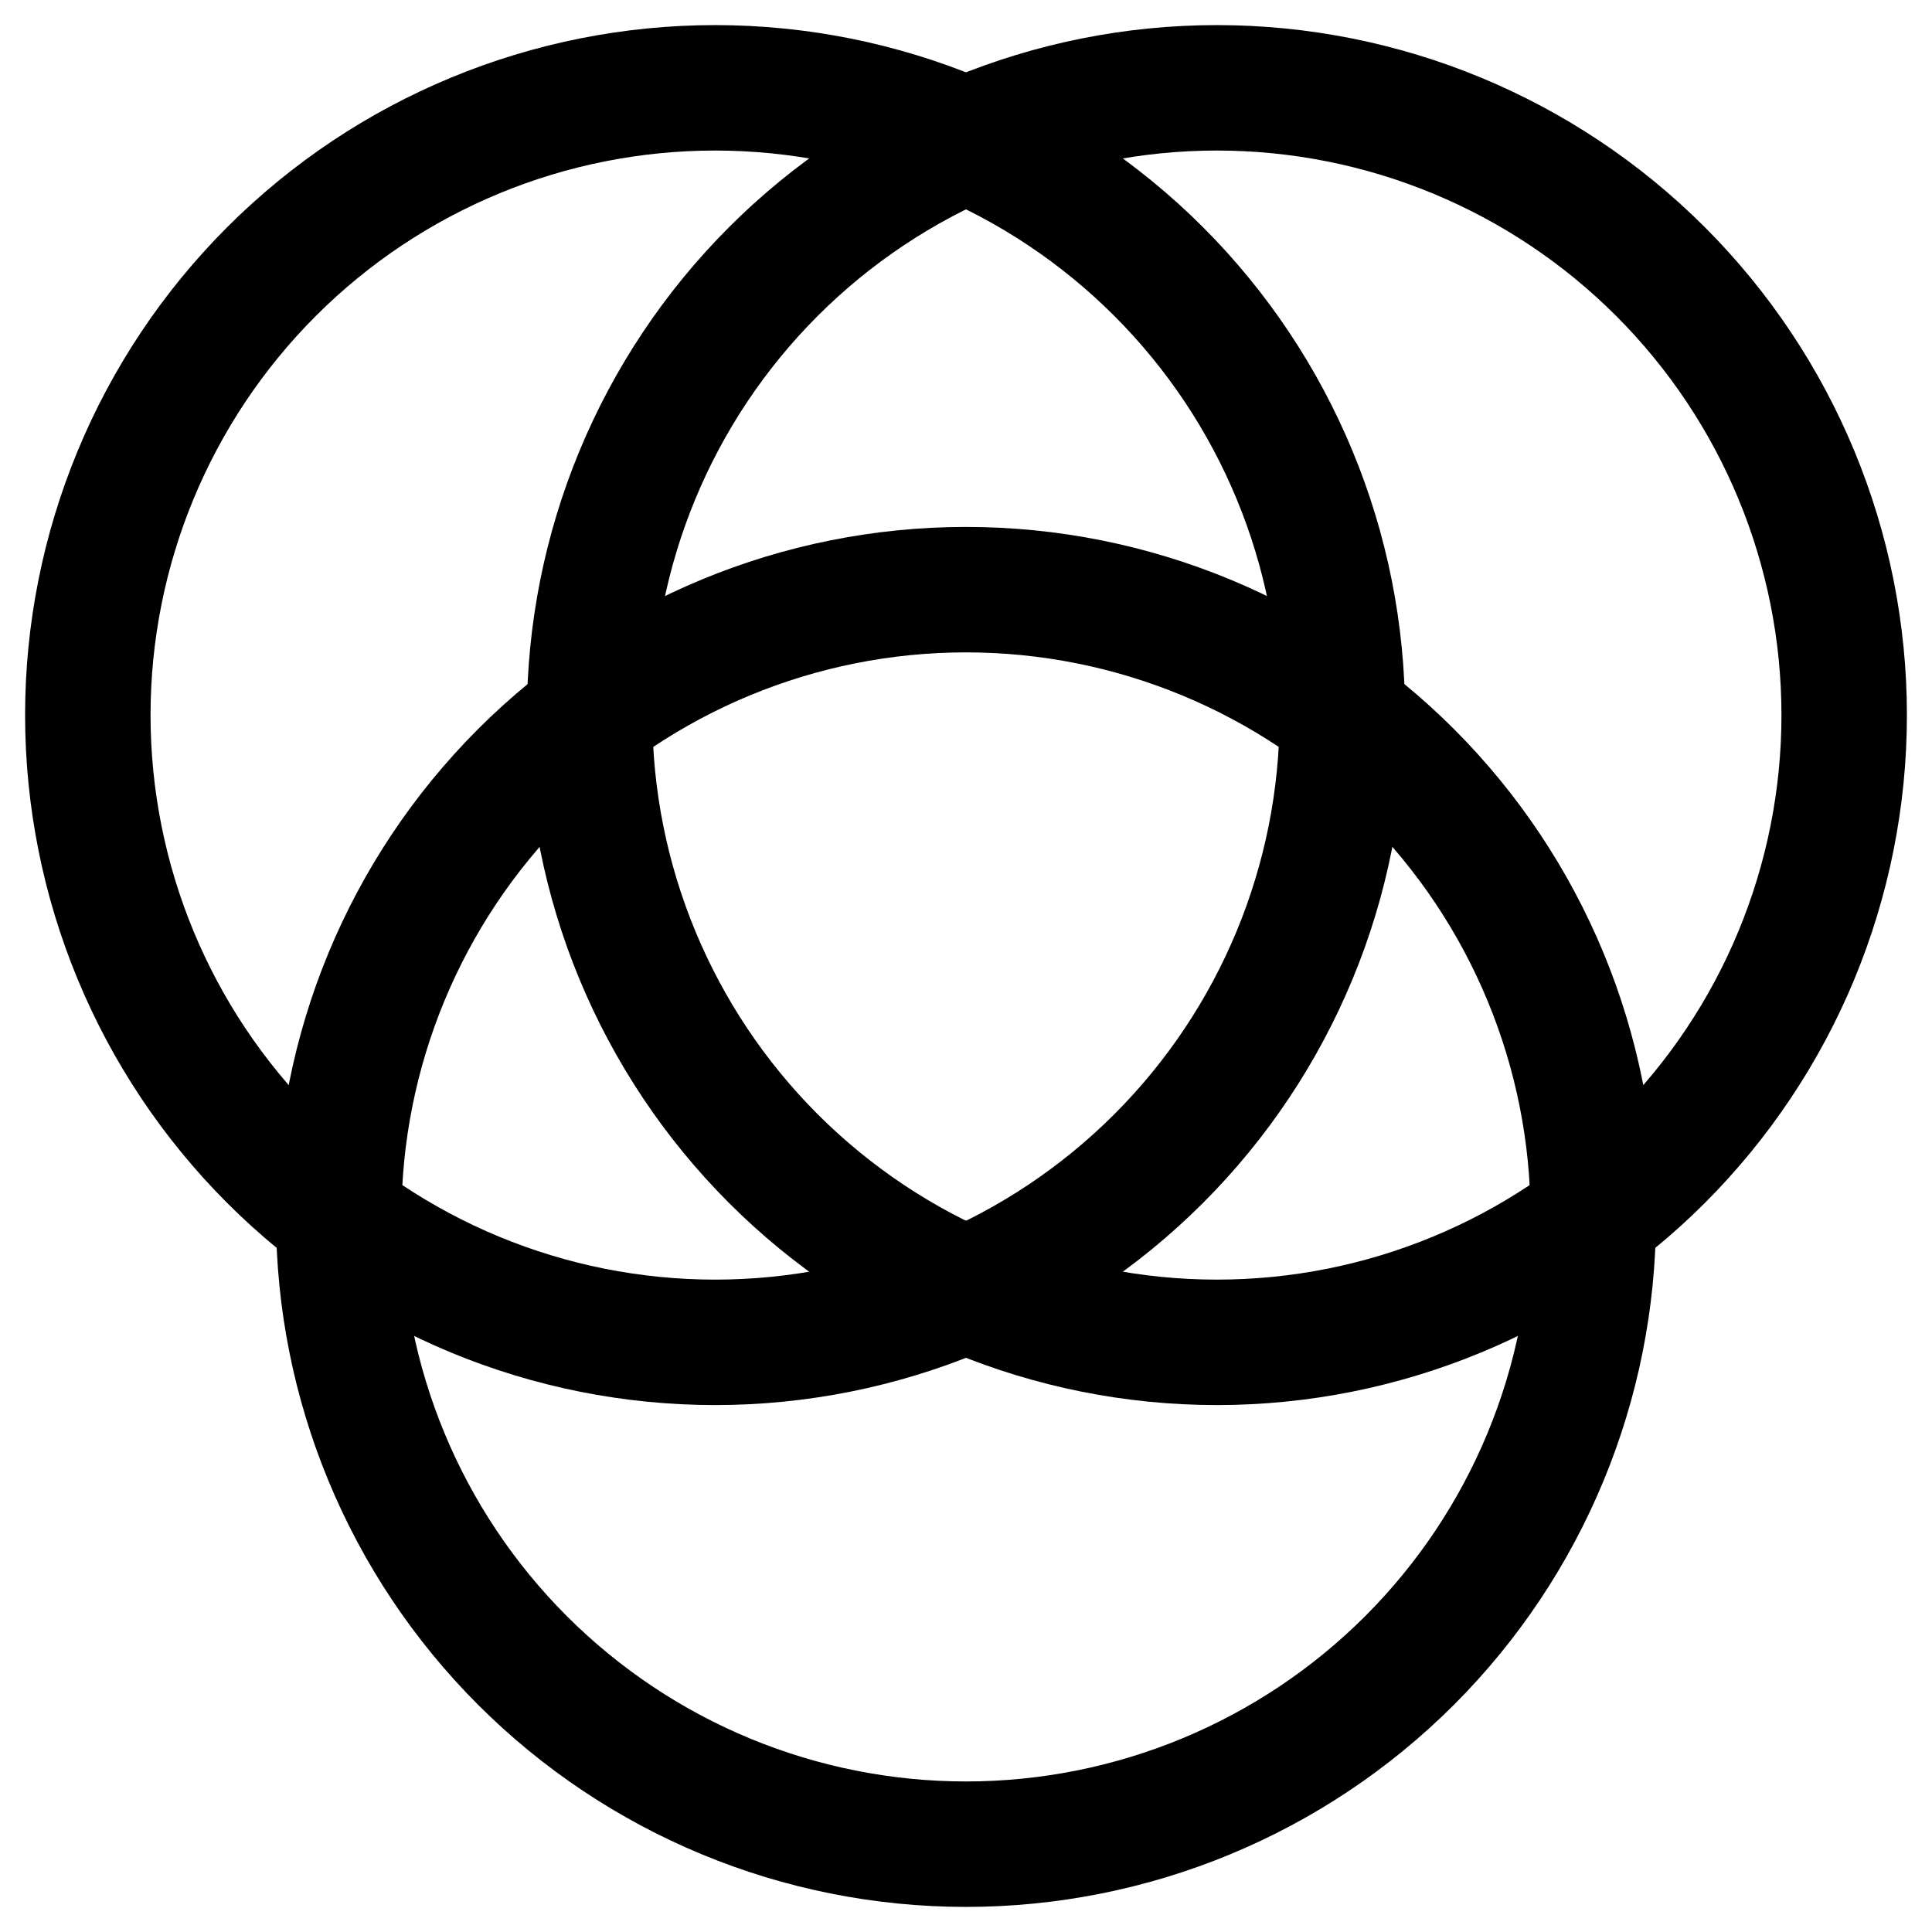
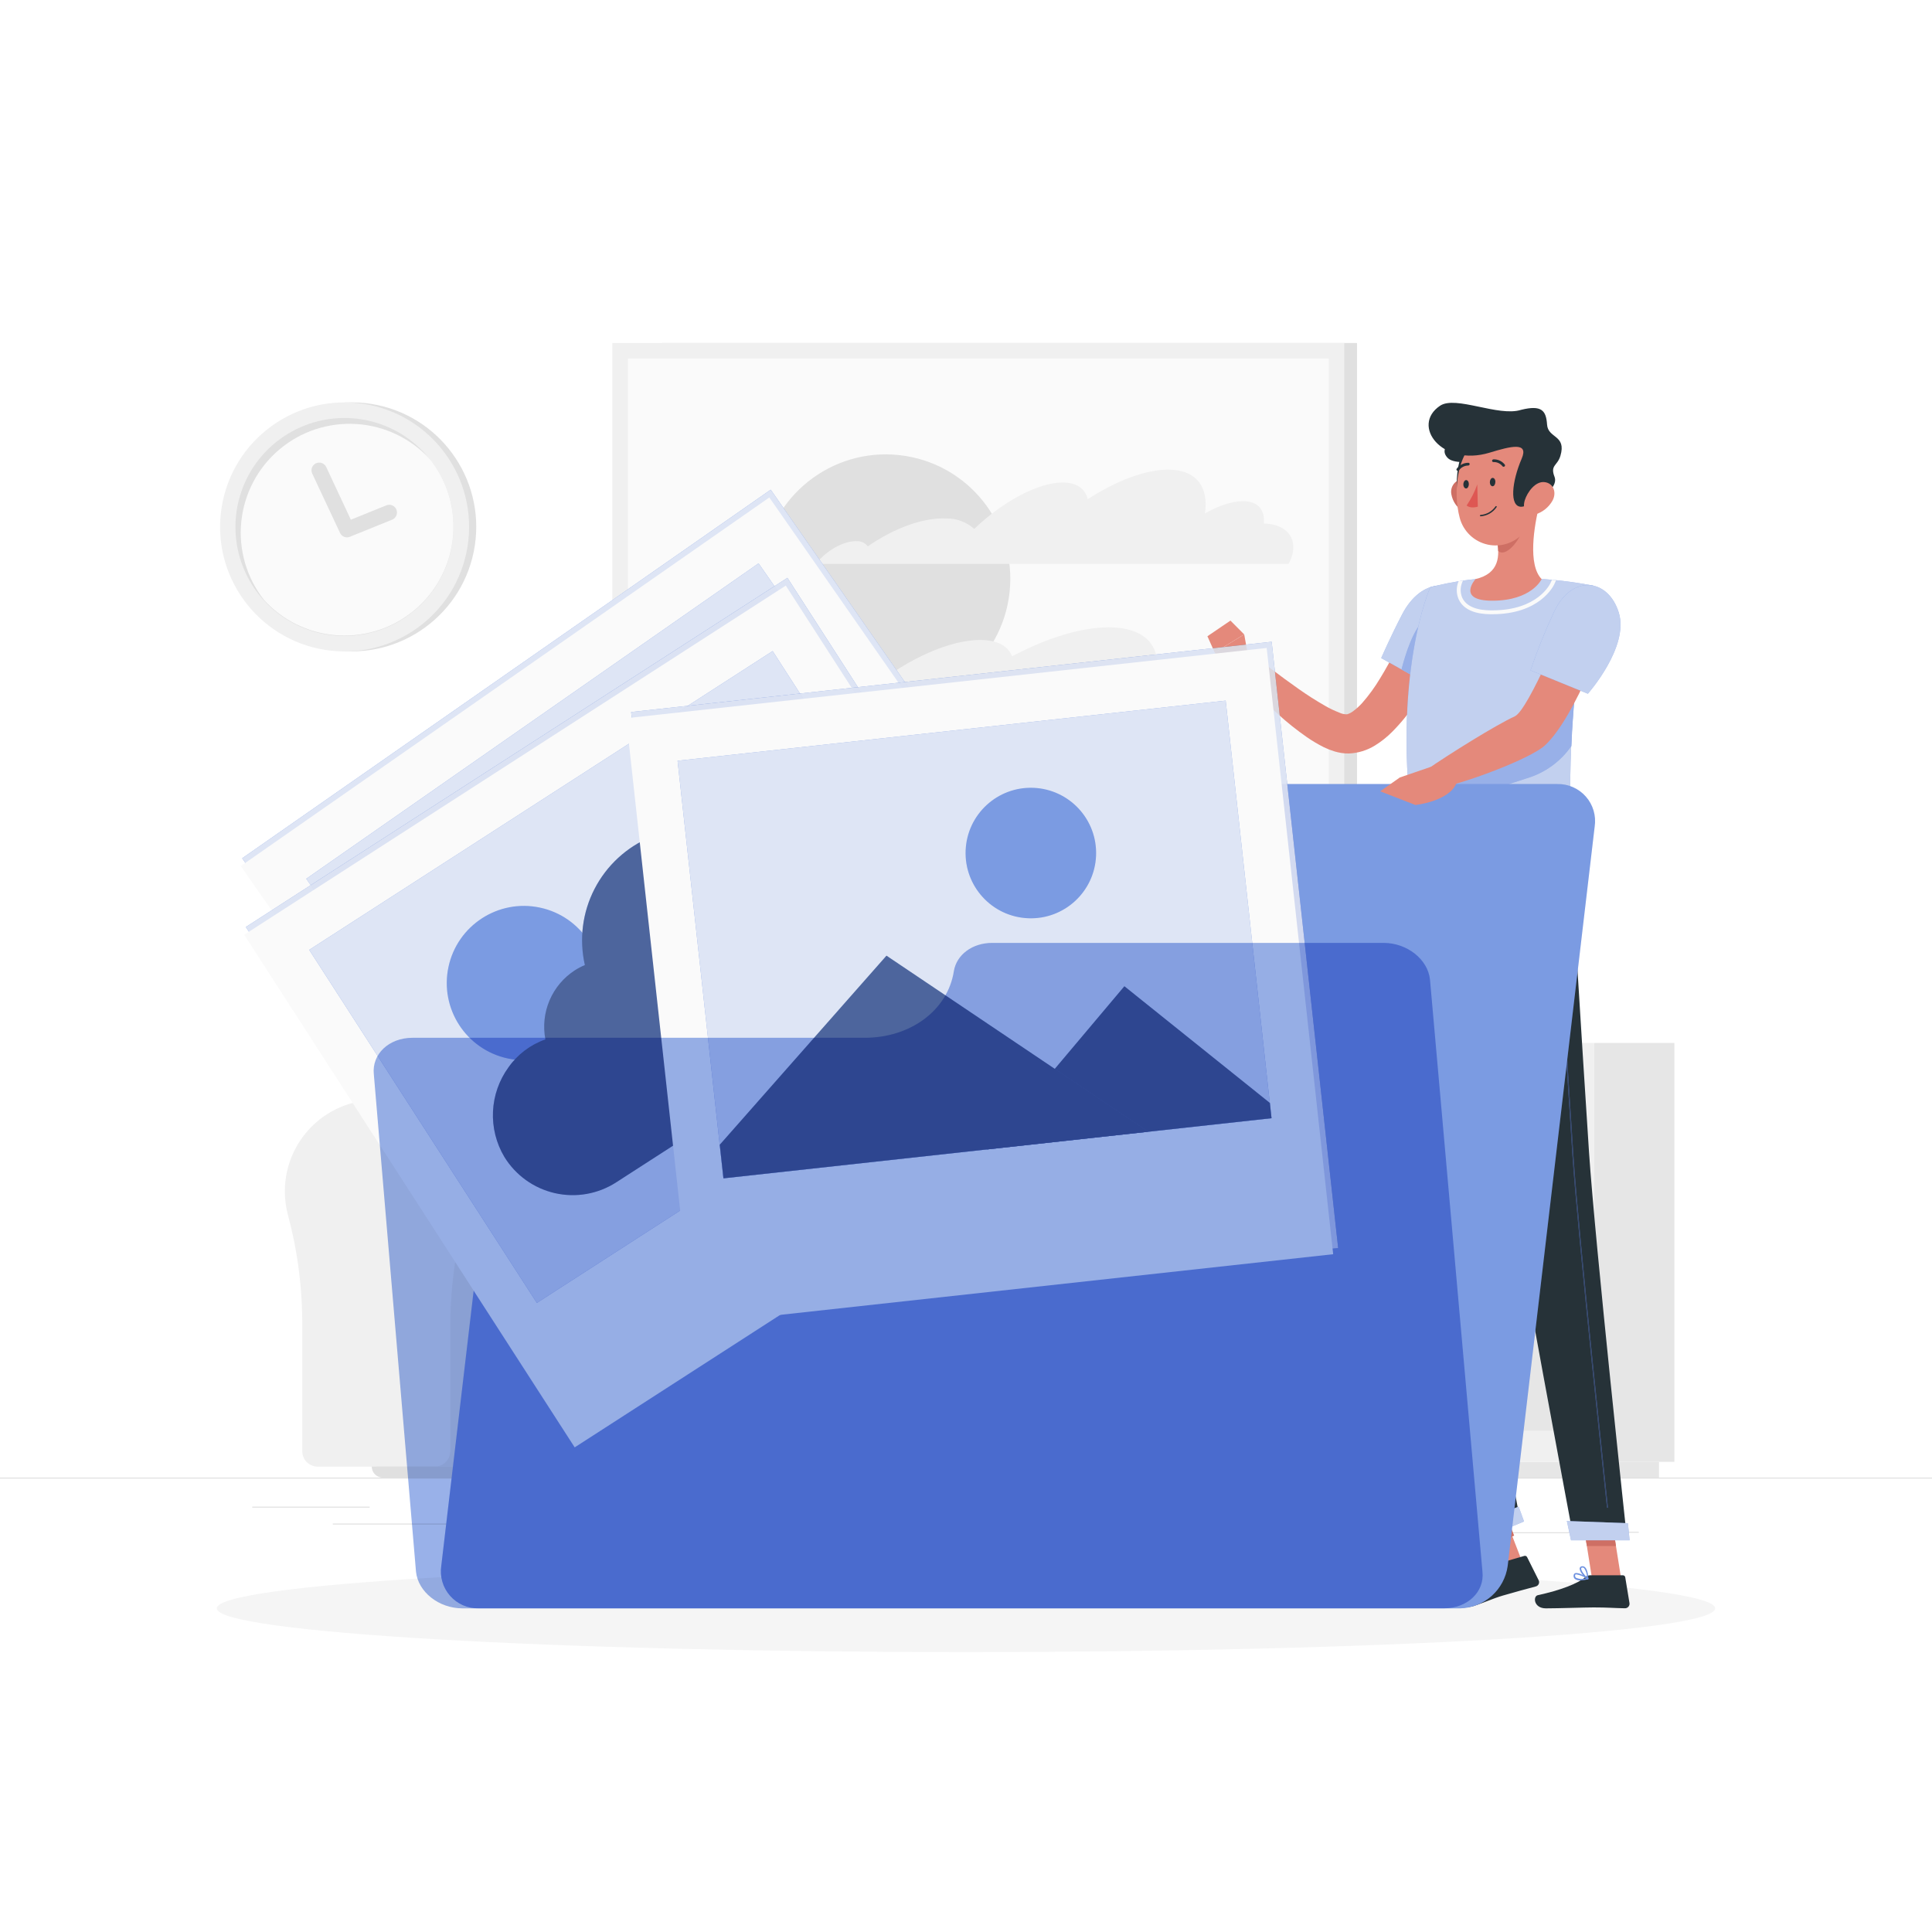
- <svg xmlns="http://www.w3.org/2000/svg" width="44" height="44" viewBox="0 0 44 44" fill="none">
-   <path d="M7.714 27.714C7.714 23.926 9.219 20.292 11.899 17.613C14.578 14.934 18.211 13.429 22 13.429C25.789 13.429 29.422 14.934 32.102 17.613C34.781 20.292 36.286 23.926 36.286 27.714C36.286 31.503 34.781 35.137 32.102 37.816C29.422 40.495 25.789 42 22 42C18.211 42 14.578 40.495 11.899 37.816C9.219 35.137 7.714 31.503 7.714 27.714Z" stroke="black" stroke-width="2.857" />
-   <path d="M2 16.286C2 12.497 3.505 8.863 6.184 6.184C8.863 3.505 12.497 2 16.286 2C20.075 2 23.708 3.505 26.387 6.184C29.066 8.863 30.571 12.497 30.571 16.286C30.571 20.075 29.066 23.708 26.387 26.387C23.708 29.066 20.075 30.571 16.286 30.571C12.497 30.571 8.863 29.066 6.184 26.387C3.505 23.708 2 20.075 2 16.286V16.286Z" stroke="black" stroke-width="2.857" />
-   <path d="M13.428 16.286C13.428 12.497 14.934 8.863 17.613 6.184C20.292 3.505 23.925 2 27.714 2C31.503 2 35.137 3.505 37.816 6.184C40.495 8.863 42 12.497 42 16.286C42 20.075 40.495 23.708 37.816 26.387C35.137 29.066 31.503 30.571 27.714 30.571C23.925 30.571 20.292 29.066 17.613 26.387C14.934 23.708 13.428 20.075 13.428 16.286Z" stroke="black" stroke-width="2.857" />
+ <svg xmlns="http://www.w3.org/2000/svg" width="500" height="500" viewBox="0 0 500 500" fill="none">
+   <path d="M500 382.4H0V382.65H500V382.4Z" fill="#E0E0E0" />
+   <path d="M424.11 396.43H413.5V396.68H424.11V396.43Z" fill="#E0E0E0" />
+   <path d="M406.16 396.55H363.01V396.8H406.16V396.55Z" fill="#E0E0E0" />
+   <path d="M309.67 394.17H236.85V394.42H309.67V394.17Z" fill="#E0E0E0" />
+   <path d="M194.96 398.51H171.85V398.76H194.96V398.51Z" fill="#E0E0E0" />
+   <path d="M117.95 394.29H86.13V394.54H117.95V394.29Z" fill="#E0E0E0" />
+   <path d="M153.24 394.29H123.5V394.54H153.24V394.29Z" fill="#E0E0E0" />
+   <path d="M95.66 389.92H65.29V390.17H95.66V389.92Z" fill="#E0E0E0" />
+   <path d="M178.33 284.61C178.88 284.61 179.43 284.61 179.99 284.66C183.474 284.906 186.861 285.92 189.908 287.629C192.954 289.338 195.585 291.7 197.611 294.545C199.637 297.391 201.009 300.649 201.628 304.087C202.247 307.525 202.097 311.057 201.19 314.43C198.607 324.503 197.359 334.872 197.48 345.27V375.55C197.48 376.611 197.059 377.628 196.308 378.379C195.558 379.129 194.541 379.55 193.48 379.55H97.39V284.61H178.33Z" fill="#E6E6E6" />
+   <path d="M73.72 308.28C73.723 304.911 74.445 301.581 75.838 298.514C77.231 295.446 79.263 292.712 81.797 290.492C84.332 288.273 87.311 286.62 90.536 285.645C93.761 284.669 97.157 284.393 100.496 284.836C103.836 285.278 107.043 286.428 109.903 288.209C112.763 289.99 115.209 292.361 117.079 295.163C118.949 297.966 120.199 301.135 120.746 304.459C121.293 307.784 121.124 311.186 120.25 314.44C117.667 324.513 116.419 334.882 116.54 345.28V375.56C116.54 376.621 116.119 377.638 115.368 378.388C114.618 379.139 113.601 379.56 112.54 379.56H82.22C81.159 379.56 80.142 379.139 79.392 378.388C78.641 377.638 78.22 376.621 78.22 375.56V343.5C78.308 333.749 77.076 324.031 74.56 314.61C73.995 312.548 73.713 310.418 73.72 308.28V308.28Z" fill="#F0F0F0" />
+   <path d="M130.01 379.53H251.54V321.9H130.01V379.53Z" fill="#E6E6E6" />
+   <path d="M322.84 334.93H172.11V270.79C172.11 266.037 173.998 261.479 177.359 258.119C180.719 254.758 185.277 252.87 190.03 252.87H304.95C309.697 252.878 314.248 254.769 317.602 258.129C320.956 261.489 322.84 266.042 322.84 270.79V334.93Z" fill="#E0E0E0" />
+   <path d="M300.28 334.93H149.56V269.93C149.56 265.408 151.356 261.071 154.554 257.874C157.751 254.676 162.088 252.88 166.61 252.88H283.23C287.752 252.88 292.089 254.676 295.286 257.874C298.484 261.071 300.28 265.408 300.28 269.93V334.93Z" fill="#F0F0F0" />
+   <path d="M245.89 340.1H131.12C129.741 340.1 128.418 339.552 127.443 338.577C126.468 337.602 125.92 336.279 125.92 334.9V321.83C125.92 320.451 126.468 319.128 127.443 318.153C128.418 317.178 129.741 316.63 131.12 316.63H245.89C246.301 316.63 246.695 316.793 246.986 317.084C247.277 317.375 247.44 317.769 247.44 318.18V338.55C247.44 338.961 247.277 339.355 246.986 339.646C246.695 339.937 246.301 340.1 245.89 340.1V340.1Z" fill="#E0E0E0" />
+   <path d="M331.34 284.61C331.89 284.61 332.45 284.61 333.01 284.66C336.494 284.906 339.881 285.92 342.928 287.629C345.974 289.338 348.605 291.7 350.631 294.545C352.657 297.391 354.029 300.649 354.648 304.087C355.267 307.525 355.117 311.057 354.21 314.43C351.618 324.502 350.368 334.871 350.49 345.27V375.55C350.49 376.611 350.069 377.628 349.318 378.379C348.568 379.129 347.551 379.55 346.49 379.55H250.41V284.61H331.34Z" fill="#E6E6E6" />
+   <path d="M226.73 308.28C226.766 302.157 229.172 296.286 233.443 291.9C237.715 287.513 243.519 284.951 249.639 284.752C255.759 284.552 261.718 286.731 266.265 290.831C270.813 294.931 273.596 300.633 274.03 306.74C274.196 309.331 273.94 311.932 273.27 314.44C270.687 324.513 269.439 334.882 269.56 345.28V375.56C269.56 376.621 269.139 377.638 268.388 378.389C267.638 379.139 266.621 379.56 265.56 379.56H235.23C234.169 379.56 233.152 379.139 232.402 378.389C231.651 377.638 231.23 376.621 231.23 375.56V343.5C231.319 333.748 230.084 324.03 227.56 314.61C226.999 312.547 226.719 310.418 226.73 308.28Z" fill="#F0F0F0" />
+   <path d="M99.08 382.41H329.65C330.029 382.411 330.405 382.338 330.755 382.194C331.106 382.05 331.424 381.838 331.693 381.57C331.961 381.302 332.174 380.985 332.32 380.634C332.465 380.284 332.54 379.909 332.54 379.53H96.2C96.2 380.294 96.503 381.026 97.043 381.566C97.584 382.107 98.316 382.41 99.08 382.41V382.41Z" fill="#E0E0E0" />
+   <path d="M412.59 378.32H433.33V269.91H412.59V378.32Z" fill="#E6E6E6" />
+   <path d="M338.95 382.4H429.35V378.33H338.95V382.4Z" fill="#E6E6E6" />
+   <path d="M412.59 269.91H334.97V378.32H412.59V269.91Z" fill="#F0F0F0" />
+   <path d="M409.65 273.48H337.91V342.46H409.65V273.48Z" fill="#E6E6E6" />
+   <path d="M409.65 345.39H337.91V370.25H409.65V345.39Z" fill="#E6E6E6" />
+   <path d="M353.04 273.48H337.91V342.46H353.04V273.48Z" fill="#E0E0E0" />
+   <path d="M353.04 345.39H337.91V370.25H353.04V345.39Z" fill="#E0E0E0" />
+   <path d="M171.35 219.23L351.19 219.23V88.77L171.35 88.77L171.35 219.23Z" fill="#E0E0E0" />
+   <path d="M158.47 219.23L347.9 219.23V88.77L158.47 88.77L158.47 219.23Z" fill="#F0F0F0" />
+   <path d="M343.89 215.21V92.79L162.5 92.79V215.21H343.89Z" fill="#FAFAFA" />
+   <path d="M261.055 154.926C263.879 137.357 251.925 120.825 234.356 118.002C216.787 115.178 200.255 127.132 197.432 144.701C194.608 162.27 206.562 178.802 224.131 181.625C241.7 184.449 258.232 172.495 261.055 154.926Z" fill="#E0E0E0" />
+   <path d="M176.21 187C179.14 183.3 185.02 180.45 189.37 180.63C190.012 180.607 190.652 180.712 191.253 180.938C191.854 181.165 192.403 181.509 192.87 181.95C200.81 177.35 209.95 174.53 217.5 174.84C221.34 174.99 224.32 175.94 226.38 177.49C234.91 170.55 245.78 165.62 253.67 165.62C258.15 165.62 260.93 167.22 261.92 169.87C270.67 165.21 279.66 162.35 286.92 162.35C298.48 162.35 302.23 169.62 297.5 179.84C299.4 181.77 308.5 184.46 308.14 187.68H175.71C175.87 187.43 176 187.2 176.21 187Z" fill="#F0F0F0" />
+   <path d="M221.8 140.06C222.338 140.038 222.873 140.149 223.357 140.383C223.842 140.616 224.262 140.966 224.58 141.4C231.32 136.73 238.92 133.86 245.04 134.18C247.655 134.17 250.18 135.128 252.13 136.87C259.45 129.87 268.59 124.87 275.01 124.87C278.67 124.87 280.85 126.49 281.5 129.18C288.89 124.45 296.37 121.54 302.29 121.54C309.61 121.54 312.85 126.01 311.84 132.87C315.37 130.87 318.84 129.7 321.66 129.7C325.57 129.7 327.41 131.95 327.09 135.49C327.43 135.49 327.77 135.49 328.09 135.54C334.09 136.13 336.35 140.7 333.48 145.93H211.16C213.84 142.46 218.45 139.89 221.8 140.06Z" fill="#F0F0F0" />
+   <path d="M122.88 141.225C125.571 123.636 113.494 107.194 95.904 104.502C78.314 101.811 61.873 113.888 59.181 131.478C56.489 149.068 68.567 165.509 86.157 168.201C103.747 170.893 120.188 158.815 122.88 141.225Z" fill="#E0E0E0" />
+   <path d="M120.993 141.478C123.817 123.909 111.863 107.377 94.294 104.553C76.725 101.73 60.193 113.683 57.37 131.253C54.546 148.822 66.5 165.353 84.069 168.177C101.638 171.001 118.17 159.047 120.993 141.478Z" fill="#F0F0F0" />
+   <path d="M117.35 136.34C117.36 143.007 115.008 149.463 110.712 154.561C106.415 159.66 100.452 163.072 93.879 164.192C87.307 165.312 80.55 164.068 74.807 160.68C69.064 157.293 64.707 151.981 62.508 145.686C60.309 139.392 60.411 132.522 62.795 126.296C65.179 120.069 69.692 114.888 75.532 111.672C81.372 108.456 88.163 107.412 94.7 108.726C101.236 110.04 107.096 113.627 111.24 118.85L111.32 118.94C115.234 123.894 117.359 130.026 117.35 136.34Z" fill="#E0E0E0" />
+   <path d="M117.35 136.34C117.342 142.02 115.617 147.565 112.402 152.248C109.188 156.931 104.632 160.534 99.335 162.582C94.037 164.631 88.243 165.031 82.714 163.73C77.185 162.429 72.178 159.487 68.35 155.29C63.835 149.562 61.717 142.306 62.443 135.048C63.168 127.79 66.681 121.097 72.241 116.377C77.801 111.656 84.975 109.276 92.254 109.737C99.534 110.198 106.35 113.465 111.27 118.85L111.35 118.94C115.254 123.898 117.368 130.03 117.35 136.34V136.34Z" fill="#FAFAFA" />
+   <path d="M89.79 139.07C89.414 139.066 89.046 138.956 88.729 138.753C88.413 138.549 88.16 138.261 88 137.92L80.82 122.6C80.703 122.362 80.634 122.102 80.618 121.837C80.602 121.571 80.639 121.306 80.727 121.055C80.814 120.804 80.951 120.573 81.13 120.376C81.308 120.179 81.523 120.019 81.764 119.906C82.004 119.793 82.265 119.729 82.531 119.718C82.796 119.707 83.061 119.749 83.311 119.841C83.56 119.934 83.788 120.075 83.982 120.257C84.176 120.439 84.332 120.657 84.44 120.9L90.8 134.5L99.99 130.78C100.482 130.581 101.033 130.586 101.521 130.793C102.01 131 102.396 131.393 102.595 131.885C102.794 132.377 102.789 132.928 102.582 133.416C102.375 133.905 101.982 134.291 101.49 134.49L90.54 138.92C90.302 139.018 90.047 139.069 89.79 139.07Z" fill="#E0E0E0" />
+   <path d="M372.46 316.45C379.92 317.45 384.54 301.25 368.06 287.51C369 303.42 359.44 314.65 372.46 316.45Z" fill="#F0F0F0" />
+   <path d="M377.16 326.7C387.99 319.11 380.58 292.6 347.08 294.52C361.57 314 358.29 339.93 377.16 326.7Z" fill="#F0F0F0" />
+   <path d="M373.34 326.52C366.15 318.77 376.39 299.27 402.27 306.39C387.66 319.23 385.89 340 373.34 326.52Z" fill="#F0F0F0" />
+   <path d="M362.2 342.46H384.45L386.13 327.67H360.52L362.2 342.46Z" fill="#E0E0E0" />
+   <path d="M358.87 330.31H387.79V327.05H358.87V330.31Z" fill="#E0E0E0" />
+   <path d="M250 427.56C357.082 427.56 443.89 422.492 443.89 416.24C443.89 409.988 357.082 404.92 250 404.92C142.917 404.92 56.11 409.988 56.11 416.24C56.11 422.492 142.917 427.56 250 427.56Z" fill="#F5F5F5" />
+   <path d="M387.622 387.856L380.479 390.621L386.632 406.514L393.774 403.75L387.622 387.856Z" fill="#E4897B" />
+   <path d="M419.55 408.55H412.02L409.25 391.12H416.78L419.55 408.55Z" fill="#E4897B" />
+   <path d="M411.53 407.68H420C420.146 407.678 420.288 407.729 420.4 407.822C420.511 407.916 420.586 408.046 420.61 408.19L421.71 414.89C421.733 415.058 421.72 415.228 421.671 415.39C421.622 415.551 421.538 415.701 421.426 415.827C421.314 415.953 421.176 416.054 421.021 416.122C420.867 416.19 420.699 416.223 420.53 416.22C417.58 416.17 416.15 416 412.43 416C410.14 416 403.23 416.24 400.07 416.24C396.91 416.24 396.68 413.11 397.99 412.83C403.86 411.56 408.34 409.83 410.29 408.14C410.639 407.851 411.076 407.689 411.53 407.68Z" fill="#263238" />
+   <path d="M386.47 405L394.47 402.67C394.61 402.624 394.762 402.629 394.898 402.686C395.034 402.743 395.145 402.848 395.21 402.98L398.21 408.98C398.281 409.132 398.319 409.298 398.318 409.466C398.318 409.634 398.281 409.8 398.209 409.952C398.138 410.104 398.033 410.238 397.904 410.345C397.774 410.452 397.623 410.529 397.46 410.57C394.56 411.36 392.6 411.86 388.97 412.92C386.45 413.65 383.9 414.84 381.41 415.63C379.7 416.18 375.66 416.2 373.57 416.2C370.48 416.2 369.79 412.94 371.11 412.79C374.46 412.41 374.92 412.59 376.77 411.66C379.792 410.333 382.531 408.439 384.84 406.08C385.281 405.585 385.842 405.213 386.47 405V405Z" fill="#263238" />
+   <path d="M375.3 164.77C374.68 166.34 374.09 167.71 373.42 169.15C372.75 170.59 372.08 171.97 371.37 173.36C369.934 176.18 368.341 178.918 366.6 181.56C364.784 184.374 362.679 186.992 360.32 189.37C358.98 190.726 357.482 191.918 355.86 192.92C353.824 194.186 351.495 194.903 349.1 195C348.43 195.018 347.761 194.971 347.1 194.86C346.522 194.766 345.951 194.636 345.39 194.47C344.436 194.18 343.507 193.815 342.61 193.38C341.073 192.609 339.593 191.73 338.18 190.75C335.587 188.947 333.115 186.976 330.78 184.85C326.245 180.745 322.014 176.317 318.12 171.6L322 167.7C326.59 171.32 331.3 174.94 336 178.24C338.29 179.865 340.659 181.373 343.1 182.76C344.201 183.388 345.348 183.932 346.53 184.39C347.178 184.715 347.895 184.876 348.62 184.86C349.192 184.69 349.728 184.416 350.2 184.05C351.065 183.41 351.863 182.683 352.58 181.88C354.301 179.909 355.841 177.787 357.18 175.54C358.62 173.2 359.97 170.73 361.25 168.21C361.89 166.95 362.51 165.67 363.11 164.39C363.71 163.11 364.32 161.76 364.83 160.58L375.3 164.77Z" fill="#E4897B" />
+   <path d="M323.07 170.11L322 164.18L314.37 168.86C314.37 168.86 316.78 172.6 319.32 172.66L323.07 170.11Z" fill="#E4897B" />
+   <path d="M318.44 160.61L312.48 164.66L314.36 168.86L321.99 164.18L318.44 160.61Z" fill="#E4897B" />
+   <path d="M378.8 157.11C380.64 163.95 370.62 177.69 370.62 177.69L357.46 170.31C357.46 170.31 359.91 164.66 362.92 158.91C367.77 149.62 376.69 149.31 378.8 157.11Z" fill="#6D90DF" />
+   <path opacity="0.6" d="M378.8 157.11C380.64 163.95 370.62 177.69 370.62 177.69L357.46 170.31C357.46 170.31 359.91 164.66 362.92 158.91C367.77 149.62 376.69 149.31 378.8 157.11Z" fill="#FAFAFA" />
+   <path d="M362.71 173.24L367.88 176.14L368.78 160.28C365.78 162.59 363.65 169.55 362.71 173.24Z" fill="#6D90DF" />
+   <path opacity="0.3" d="M362.71 173.24L367.88 176.14L368.78 160.28C365.78 162.59 363.65 169.55 362.71 173.24Z" fill="#FAFAFA" />
+   <path d="M388.688 389.209L381.523 391.975L384.696 400.194L391.861 397.428L388.688 389.209Z" fill="#CE6F64" />
+   <path d="M416.79 391.12H409.25L410.68 400.11H418.21L416.79 391.12Z" fill="#CE6F64" />
+   <path d="M412.36 151.57C404.69 180.7 406.81 210.86 406.17 217.04H365.9C359.9 174.7 370.16 151.96 370.16 151.96C370.16 151.96 373.36 151.1 377.48 150.43L378.63 150.26C379.68 150.11 380.76 149.97 381.86 149.87C387.562 149.54 393.278 149.54 398.98 149.87C399.87 149.87 400.77 149.98 401.65 150.05L402.7 150.15C407.89 150.66 412.36 151.57 412.36 151.57Z" fill="#6D90DF" />
+   <path opacity="0.6" d="M412.36 151.57C404.69 180.7 406.81 210.86 406.17 217.04H365.9C359.9 174.7 370.16 151.96 370.16 151.96C370.16 151.96 373.36 151.1 377.48 150.43L378.63 150.26C379.68 150.11 380.76 149.97 381.86 149.87C387.562 149.54 393.278 149.54 398.98 149.87C399.87 149.87 400.77 149.98 401.65 150.05L402.7 150.15C407.89 150.66 412.36 151.57 412.36 151.57Z" fill="#FAFAFA" />
+   <path d="M364.62 205.58C364.76 207.387 364.937 209.24 365.15 211.14L395.15 201.42C399.827 200.026 403.89 197.081 406.67 193.07C406.78 190.4 406.93 187.59 407.16 184.66C407.26 183.23 407.39 181.77 407.52 180.29C407.65 178.81 407.83 177.18 408.01 175.6L364.62 205.58Z" fill="#6D90DF" />
+   <path opacity="0.3" d="M364.62 205.58C364.76 207.387 364.937 209.24 365.15 211.14L395.15 201.42C399.827 200.026 403.89 197.081 406.67 193.07C406.78 190.4 406.93 187.59 407.16 184.66C407.26 183.23 407.39 181.77 407.52 180.29C407.65 178.81 407.83 177.18 408.01 175.6L364.62 205.58Z" fill="#FAFAFA" />
+   <path d="M401.65 150.05L401.25 150.91C401.12 151.2 397.93 157.96 386.2 157.96C384.64 157.96 379.89 157.96 378.4 154.64C378.115 153.938 377.988 153.181 378.027 152.424C378.067 151.668 378.273 150.929 378.63 150.26L377.48 150.43C377.17 151.161 377.01 151.946 377.01 152.74C377.01 153.534 377.17 154.319 377.48 155.05C379.23 158.96 384.48 158.96 386.19 158.96C398.55 158.96 402.01 151.63 402.19 151.32L402.72 150.15L401.65 150.05Z" fill="#FAFAFA" />
+   <path d="M398.41 130.59C397.01 136.1 395.34 146.19 398.98 149.87C398.98 149.87 396.44 155.46 386.2 155.46C376.85 155.46 381.86 149.87 381.86 149.87C388.09 148.4 388.2 143.87 387.38 139.57L398.41 130.59Z" fill="#E4897B" />
+   <path d="M393.91 134.25L387.38 139.56C387.587 140.547 387.704 141.551 387.73 142.56C389.64 144.46 393.47 139.65 393.87 137.19C394.059 136.22 394.072 135.225 393.91 134.25Z" fill="#CE6F64" />
+   <path d="M375.61 127.92C375.769 128.813 376.112 129.663 376.616 130.417C377.12 131.171 377.775 131.812 378.54 132.3C380.62 133.62 382.54 131.95 382.63 129.63C382.75 127.55 381.81 124.35 379.38 123.97C378.851 123.891 378.31 123.941 377.804 124.114C377.297 124.288 376.84 124.58 376.471 124.968C376.101 125.355 375.83 125.825 375.68 126.339C375.53 126.853 375.506 127.395 375.61 127.92Z" fill="#CE6F64" />
+   <path d="M381.14 113.38C377.29 114.83 374.95 129.57 379.49 132.08C384.03 134.59 388.43 110.64 381.14 113.38Z" fill="#263238" />
+   <path d="M374.64 118.49C377.48 121.49 391.96 117.89 392.51 112.73C393.06 107.57 369.27 112.85 374.64 118.49Z" fill="#263238" />
+   <path d="M398.2 121.65C397.93 129.16 398.15 133.55 394.49 137.65C393.367 139.018 391.887 140.049 390.215 140.63C388.543 141.211 386.743 141.318 385.013 140.941C383.284 140.563 381.692 139.715 380.414 138.49C379.136 137.266 378.221 135.712 377.77 134C376.01 127.42 376.77 116.25 383.95 112.67C385.456 111.843 387.157 111.434 388.875 111.486C390.593 111.537 392.265 112.048 393.719 112.964C395.173 113.88 396.356 115.169 397.143 116.696C397.931 118.224 398.296 119.934 398.2 121.65V121.65Z" fill="#E4897B" />
+   <path d="M393.67 106.06C398.98 104.75 400.14 106.25 400.38 109.88C400.62 113.51 405.46 112.5 403.83 117.98C403.07 120.57 401.12 120.35 402.31 123.4C403.67 126.91 395.6 131.16 393.7 131.15C390.57 131.15 391.26 124.63 393.81 118.7C395.72 114.26 390.96 115.49 385.5 117.15C373.2 120.88 365.05 110.15 372.68 105.01C376.72 102.28 387.83 107.94 393.67 106.06Z" fill="#263238" />
+   <path d="M401.76 129.61C400.805 131.277 399.26 132.526 397.43 133.11C395.02 133.85 393.89 131.73 394.62 129.44C395.28 127.37 397.34 124.5 399.72 124.77C402.1 125.04 402.92 127.54 401.76 129.61Z" fill="#E4897B" />
+   <path d="M365.9 217C365.9 217 359.14 277.49 358.61 300.45C358.06 324.34 381.52 398.85 381.52 398.85L393.52 393.8C393.52 393.8 379.52 325.73 381.52 302.28C383.6 276.75 392.37 217 392.37 217H365.9Z" fill="#263238" />
+   <path d="M382.69 233.65C377.31 244.83 380.94 266.93 383.86 280.03C384.97 270.79 386.28 260.75 387.53 251.46C387.41 237.17 386.3 226.15 382.69 233.65Z" fill="#182137" />
+   <path d="M393 389.92C393.05 389.92 394.42 393.75 394.42 393.75L380.58 399.56L378.39 395.51L393 389.92Z" fill="#6D90DF" />
+   <path opacity="0.6" d="M393 389.92C393.05 389.92 394.42 393.75 394.42 393.75L380.58 399.56L378.39 395.51L393 389.92Z" fill="#FAFAFA" />
+   <path d="M380.18 217C380.18 217 385.35 274.53 388.78 296.09C392.53 319.7 407.27 398.33 407.27 398.33H421.07C421.07 398.33 412.8 321.6 411.24 298.23C409.55 272.86 406.17 217 406.17 217H380.18Z" fill="#263238" />
+   <path d="M421.28 394.2C421.33 394.2 421.74 398.63 421.74 398.63H406.58L405.5 393.63L421.28 394.2Z" fill="#6D90DF" />
+   <path opacity="0.6" d="M421.28 394.2C421.33 394.2 421.74 398.63 421.74 398.63H406.58L405.5 393.63L421.28 394.2Z" fill="#FAFAFA" />
+   <path d="M416 390.22C415.968 390.22 415.938 390.207 415.915 390.185C415.893 390.162 415.88 390.132 415.88 390.1C415.8 389.41 408.35 320.1 406.95 299.1C405.43 276.31 402.37 225.79 402.34 225.28C402.339 225.263 402.341 225.246 402.346 225.23C402.351 225.213 402.36 225.198 402.371 225.185C402.382 225.172 402.396 225.161 402.411 225.154C402.426 225.146 402.443 225.141 402.46 225.14V225.14C402.493 225.14 402.524 225.152 402.549 225.175C402.573 225.197 402.587 225.227 402.59 225.26C402.59 225.77 405.68 276.26 407.2 299.08C408.6 320.08 416.05 389.34 416.13 390.08C416.133 390.097 416.132 390.114 416.128 390.13C416.124 390.146 416.116 390.161 416.106 390.175C416.096 390.188 416.083 390.199 416.068 390.206C416.053 390.214 416.037 390.219 416.02 390.22H416Z" fill="#6D90DF" />
+   <path opacity="0.5" d="M416 390.22C415.968 390.22 415.938 390.207 415.915 390.185C415.893 390.162 415.88 390.132 415.88 390.1C415.8 389.41 408.35 320.1 406.95 299.1C405.43 276.31 402.37 225.79 402.34 225.28C402.339 225.263 402.341 225.246 402.346 225.23C402.351 225.213 402.36 225.198 402.371 225.185C402.382 225.172 402.396 225.161 402.411 225.154C402.426 225.146 402.443 225.141 402.46 225.14V225.14C402.493 225.14 402.524 225.152 402.549 225.175C402.573 225.197 402.587 225.227 402.59 225.26C402.59 225.77 405.68 276.26 407.2 299.08C408.6 320.08 416.05 389.34 416.13 390.08C416.133 390.097 416.132 390.114 416.128 390.13C416.124 390.146 416.116 390.161 416.106 390.175C416.096 390.188 416.083 390.199 416.068 390.206C416.053 390.214 416.037 390.219 416.02 390.22H416Z" fill="black" />
+   <path d="M387 124.68C387 125.29 386.71 125.81 386.31 125.84C385.91 125.87 385.58 125.41 385.57 124.84C385.56 124.27 385.86 123.71 386.26 123.68C386.66 123.65 387 124.07 387 124.68Z" fill="#263238" />
+   <path d="M380.14 125.25C380.14 125.86 379.85 126.38 379.45 126.41C379.05 126.44 378.72 125.98 378.71 125.41C378.7 124.84 379 124.28 379.4 124.25C379.8 124.22 380.12 124.64 380.14 125.25Z" fill="#263238" />
+   <path d="M382.32 125.37C381.641 127.299 380.713 129.131 379.56 130.82C380.65 131.73 382.46 131.12 382.46 131.12L382.32 125.37Z" fill="#DE5753" />
+   <path d="M383.18 133.62C383.134 133.62 383.09 133.603 383.056 133.571C383.023 133.539 383.003 133.496 383 133.45C383 133.401 383.019 133.354 383.052 133.319C383.086 133.284 383.131 133.263 383.18 133.26C383.948 133.204 384.693 132.977 385.361 132.594C386.03 132.212 386.603 131.684 387.04 131.05C387.063 131.01 387.1 130.981 387.144 130.969C387.188 130.957 387.235 130.963 387.275 130.985C387.315 131.008 387.344 131.045 387.356 131.089C387.368 131.133 387.363 131.18 387.34 131.22C386.876 131.911 386.26 132.487 385.539 132.903C384.817 133.319 384.011 133.564 383.18 133.62Z" fill="#263238" />
+   <path d="M389.14 120.8C389.085 120.802 389.03 120.791 388.98 120.769C388.93 120.746 388.885 120.713 388.85 120.67C388.576 120.319 388.224 120.037 387.821 119.847C387.417 119.658 386.975 119.566 386.53 119.58C386.485 119.586 386.438 119.582 386.394 119.569C386.35 119.557 386.309 119.535 386.274 119.506C386.238 119.477 386.209 119.441 386.188 119.401C386.167 119.36 386.154 119.316 386.15 119.27C386.147 119.174 386.18 119.081 386.243 119.008C386.306 118.936 386.395 118.89 386.49 118.88C387.052 118.855 387.612 118.964 388.124 119.199C388.635 119.433 389.083 119.787 389.43 120.23C389.459 120.266 389.48 120.308 389.492 120.353C389.504 120.398 389.507 120.444 389.501 120.49C389.494 120.536 389.478 120.58 389.454 120.62C389.43 120.659 389.398 120.693 389.36 120.72C389.297 120.77 389.22 120.798 389.14 120.8V120.8Z" fill="#263238" />
+   <path d="M377.17 121.83C377.119 121.817 377.071 121.793 377.03 121.76C376.997 121.727 376.97 121.689 376.952 121.646C376.934 121.603 376.925 121.557 376.925 121.51C376.925 121.463 376.934 121.417 376.952 121.374C376.97 121.332 376.997 121.293 377.03 121.26C377.376 120.792 377.829 120.413 378.351 120.154C378.872 119.895 379.448 119.763 380.03 119.77C380.076 119.772 380.121 119.784 380.163 119.805C380.204 119.826 380.24 119.855 380.27 119.891C380.299 119.927 380.32 119.968 380.332 120.013C380.344 120.058 380.347 120.104 380.34 120.15C380.325 120.244 380.277 120.33 380.203 120.391C380.129 120.452 380.036 120.484 379.94 120.48V120.48C379.484 120.49 379.036 120.605 378.63 120.814C378.225 121.024 377.872 121.324 377.6 121.69C377.552 121.755 377.484 121.804 377.407 121.829C377.33 121.854 377.247 121.854 377.17 121.83V121.83Z" fill="#263238" />
+   <path d="M416.23 161.41L405.82 158.64C405.82 158.64 395.62 183.75 392.02 185.39C387.12 187.62 374.7 195.39 369.43 199.06C369.13 200.3 369.36 203.62 370.03 204.52C379.03 202.89 396.26 196.26 399.86 192.88C408.06 185.2 416.23 161.41 416.23 161.41Z" fill="#E4897B" />
+   <path d="M418.94 158.54C421.69 167.4 410.94 179.54 410.94 179.54L396.09 173.48C397.842 168.349 399.869 163.315 402.16 158.4C406.73 148.57 416.16 149.59 418.94 158.54Z" fill="#6D90DF" />
+   <path opacity="0.6" d="M418.94 158.54C421.69 167.4 410.94 179.54 410.94 179.54L396.09 173.48C397.842 168.349 399.869 163.315 402.16 158.4C406.73 148.57 416.16 149.59 418.94 158.54Z" fill="#FAFAFA" />
+   <path d="M409 409C408.493 409.047 407.987 408.912 407.57 408.62C407.441 408.504 407.345 408.356 407.291 408.191C407.236 408.026 407.226 407.85 407.26 407.68C407.266 407.574 407.299 407.47 407.357 407.381C407.415 407.292 407.495 407.219 407.59 407.17C408.44 406.75 410.79 408.24 411.05 408.41C411.079 408.429 411.103 408.456 411.117 408.488C411.131 408.52 411.136 408.555 411.13 408.59C411.121 408.625 411.102 408.657 411.076 408.682C411.049 408.707 411.016 408.723 410.98 408.73C410.332 408.894 409.668 408.985 409 409V409ZM408 407.45C407.924 407.433 407.846 407.433 407.77 407.45C407.732 407.471 407.7 407.501 407.677 407.538C407.654 407.575 407.642 407.617 407.64 407.66C407.616 407.776 407.622 407.897 407.657 408.01C407.692 408.124 407.755 408.227 407.84 408.31C408.681 408.691 409.636 408.738 410.51 408.44C409.731 407.934 408.856 407.593 407.94 407.44L408 407.45Z" fill="#6D90DF" />
+   <path d="M410.91 408.73H410.83C410.07 408.3 408.66 406.65 408.83 405.81C408.867 405.679 408.945 405.563 409.053 405.48C409.161 405.397 409.294 405.352 409.43 405.35C409.563 405.329 409.698 405.339 409.827 405.379C409.955 405.419 410.072 405.488 410.17 405.58C411.01 406.29 411.06 408.46 411.06 408.58C411.06 408.63 411.04 408.679 411.004 408.714C410.969 408.75 410.92 408.77 410.87 408.77L410.91 408.73ZM409.57 405.68H409.49C409.26 405.68 409.23 405.82 409.22 405.86C409.09 406.36 409.98 407.6 410.72 408.19C410.719 407.345 410.457 406.521 409.97 405.83C409.86 405.733 409.717 405.679 409.57 405.68V405.68Z" fill="#6D90DF" />
+   <path d="M382.41 407.75C381.802 407.964 381.138 407.964 380.53 407.75C380.384 407.682 380.259 407.577 380.166 407.445C380.073 407.314 380.016 407.16 380 407C379.989 406.902 380.001 406.803 380.036 406.711C380.071 406.619 380.127 406.536 380.2 406.47C381.01 405.76 384.27 406.53 384.64 406.62C384.674 406.63 384.704 406.649 384.728 406.676C384.751 406.702 384.765 406.735 384.77 406.77C384.771 406.808 384.762 406.845 384.742 406.877C384.723 406.909 384.694 406.934 384.66 406.95C383.935 407.283 383.182 407.551 382.41 407.75V407.75ZM380.79 406.56C380.674 406.58 380.564 406.628 380.47 406.7C380.441 406.728 380.419 406.763 380.407 406.801C380.395 406.84 380.392 406.88 380.4 406.92C380.402 407.024 380.432 407.124 380.487 407.212C380.541 407.3 380.618 407.372 380.71 407.42C381.24 407.71 382.48 407.48 384.06 406.82C382.993 406.545 381.887 406.457 380.79 406.56V406.56Z" fill="#6D90DF" />
+   <path d="M384.66 406.93H384.59C383.59 406.75 381.59 405.6 381.53 404.74C381.53 404.54 381.62 404.26 382.09 404.09C382.418 403.978 382.777 404 383.09 404.15C384.18 404.69 384.75 406.61 384.77 406.69C384.784 406.718 384.791 406.749 384.791 406.78C384.791 406.811 384.784 406.842 384.77 406.87C384.758 406.888 384.741 406.903 384.722 406.913C384.703 406.924 384.682 406.929 384.66 406.93ZM382.3 404.41H382.19C381.88 404.52 381.89 404.65 381.89 404.69C381.89 405.2 383.34 406.15 384.35 406.47C384.113 405.669 383.621 404.967 382.95 404.47C382.749 404.368 382.516 404.346 382.3 404.41Z" fill="#6D90DF" />
+   <path d="M290 211.44C290.858 208.997 292.438 206.873 294.531 205.349C296.624 203.826 299.132 202.975 301.72 202.91H403C404.397 202.877 405.784 203.15 407.065 203.71C408.345 204.27 409.487 205.103 410.412 206.151C411.336 207.199 412.02 208.437 412.415 209.777C412.81 211.118 412.908 212.528 412.7 213.91L390.19 405.24C389.782 408.235 388.322 410.986 386.07 413.002C383.818 415.018 380.921 416.166 377.9 416.24H123.9C122.503 416.275 121.114 416.003 119.833 415.444C118.552 414.884 117.409 414.051 116.484 413.003C115.56 411.954 114.876 410.716 114.481 409.375C114.087 408.034 113.991 406.622 114.2 405.24L133.38 242.37C133.788 239.375 135.249 236.624 137.501 234.608C139.753 232.593 142.649 231.445 145.67 231.37H262.67C274.59 231.37 285.94 223.11 290 211.44Z" fill="#6D90DF" />
+   <path opacity="0.1" d="M290 211.44C290.858 208.997 292.438 206.873 294.531 205.349C296.624 203.826 299.132 202.975 301.72 202.91H403C404.397 202.877 405.784 203.15 407.065 203.71C408.345 204.27 409.487 205.103 410.412 206.151C411.336 207.199 412.02 208.437 412.415 209.777C412.81 211.118 412.908 212.528 412.7 213.91L390.19 405.24C389.782 408.235 388.322 410.986 386.07 413.002C383.818 415.018 380.921 416.166 377.9 416.24H123.9C122.503 416.275 121.114 416.003 119.833 415.444C118.552 414.884 117.409 414.051 116.484 413.003C115.56 411.954 114.876 410.716 114.481 409.375C114.087 408.034 113.991 406.622 114.2 405.24L133.38 242.37C133.788 239.375 135.249 236.624 137.501 234.608C139.753 232.593 142.649 231.445 145.67 231.37H262.67C274.59 231.37 285.94 223.11 290 211.44Z" fill="#FAFAFA" />
+   <path d="M199.461 126.733L62.676 222.12L152.961 351.589L289.746 256.201L199.461 126.733Z" fill="#6D90DF" />
+   <path opacity="0.8" d="M199.461 126.733L62.676 222.12L152.961 351.589L289.746 256.201L199.461 126.733Z" fill="#FAFAFA" />
+   <path d="M199.101 128.746L62.316 224.133L152.601 353.601L289.386 258.214L199.101 128.746Z" fill="#FAFAFA" />
+   <path d="M196.315 145.797L79.265 227.422L141.453 316.6L258.503 234.975L196.315 145.797Z" fill="#6D90DF" />
+   <path opacity="0.8" d="M196.315 145.797L79.265 227.422L141.453 316.6L258.503 234.975L196.315 145.797Z" fill="#FAFAFA" />
+   <path d="M151.5 222.56C153.763 225.807 155.013 229.652 155.09 233.61C155.166 237.567 154.067 241.458 151.932 244.79C149.796 248.122 146.719 250.746 143.092 252.329C139.464 253.911 135.448 254.382 131.553 253.682C127.658 252.981 124.058 251.141 121.209 248.393C118.36 245.645 116.391 242.114 115.55 238.246C114.709 234.379 115.035 230.349 116.485 226.666C117.936 222.984 120.447 219.815 123.7 217.56C128.052 214.544 133.422 213.376 138.634 214.313C143.845 215.251 148.472 218.216 151.5 222.56V222.56Z" fill="#6D90DF" />
+   <path opacity="0.1" d="M151.5 222.56C153.763 225.807 155.013 229.652 155.09 233.61C155.166 237.567 154.067 241.458 151.932 244.79C149.796 248.122 146.719 250.746 143.092 252.329C139.464 253.911 135.448 254.382 131.553 253.682C127.658 252.981 124.058 251.141 121.209 248.393C118.36 245.645 116.391 242.114 115.55 238.246C114.709 234.379 115.035 230.349 116.485 226.666C117.936 222.984 120.447 219.815 123.7 217.56C128.052 214.544 133.422 213.376 138.634 214.313C143.845 215.251 148.472 218.216 151.5 222.56V222.56Z" fill="#FAFAFA" />
+   <path d="M226.16 213.75C223.147 210.748 219.51 208.446 215.508 207.006C211.505 205.567 207.235 205.025 203 205.42V205.42C202.87 205.24 202.77 205.04 202.64 204.85C198.766 199.227 193.033 195.15 186.449 193.339C179.865 191.528 172.853 192.099 166.648 194.95C160.443 197.802 155.444 202.751 152.53 208.927C149.616 215.102 148.975 222.108 150.72 228.71C149.846 229.122 149.007 229.603 148.21 230.15C145.359 232.133 143.167 234.925 141.92 238.166C140.672 241.407 140.425 244.947 141.21 248.33C137.393 249.826 134.141 252.481 131.91 255.92C129.618 259.339 128.375 263.354 128.334 267.471C128.293 271.587 129.456 275.626 131.68 279.09C133.212 281.391 135.188 283.363 137.492 284.89C139.797 286.417 142.383 287.469 145.099 287.983C147.815 288.497 150.607 288.463 153.31 287.884C156.013 287.305 158.573 286.192 160.84 284.61V284.61L194.49 261.14L225.32 239.64C228.748 237.299 231.116 233.701 231.911 229.627C232.707 225.553 231.866 221.329 229.57 217.87L229.48 217.73C228.496 216.306 227.385 214.974 226.16 213.75V213.75Z" fill="#6D90DF" />
+   <path opacity="0.3" d="M226.16 213.75C223.147 210.748 219.51 208.446 215.508 207.006C211.505 205.567 207.235 205.025 203 205.42V205.42C202.87 205.24 202.77 205.04 202.64 204.85C198.766 199.227 193.033 195.15 186.449 193.339C179.865 191.528 172.853 192.099 166.648 194.95C160.443 197.802 155.444 202.751 152.53 208.927C149.616 215.102 148.975 222.108 150.72 228.71C149.846 229.122 149.007 229.603 148.21 230.15C145.359 232.133 143.167 234.925 141.92 238.166C140.672 241.407 140.425 244.947 141.21 248.33C137.393 249.826 134.141 252.481 131.91 255.92C129.618 259.339 128.375 263.354 128.334 267.471C128.293 271.587 129.456 275.626 131.68 279.09C133.212 281.391 135.188 283.363 137.492 284.89C139.797 286.417 142.383 287.469 145.099 287.983C147.815 288.497 150.607 288.463 153.31 287.884C156.013 287.305 158.573 286.192 160.84 284.61V284.61L194.49 261.14L225.32 239.64C228.748 237.299 231.116 233.701 231.911 229.627C232.707 225.553 231.866 221.329 229.57 217.87L229.48 217.73C228.496 216.306 227.385 214.974 226.16 213.75V213.75Z" fill="black" />
+   <g style="mix-blend-mode:multiply">
+     <path d="M203.783 149.545L63.625 239.905L149.152 372.565L289.309 282.205L203.783 149.545Z" fill="#6D90DF" />
+   </g>
+   <path opacity="0.8" d="M203.783 149.545L63.625 239.905L149.152 372.565L289.309 282.205L203.783 149.545Z" fill="#FAFAFA" />
+   <path d="M203.36 151.557L63.203 241.917L148.73 374.577L288.887 284.217L203.36 151.557Z" fill="#FAFAFA" />
+   <path d="M199.961 168.499L80.025 245.822L138.936 337.198L258.871 259.875L199.961 168.499Z" fill="#6D90DF" />
+   <path opacity="0.8" d="M199.961 168.499L80.025 245.822L138.936 337.198L258.871 259.875L199.961 168.499Z" fill="#FAFAFA" />
+   <path d="M155.104 258.581C157.407 247.8 150.535 237.194 139.755 234.891C128.974 232.587 118.368 239.46 116.065 250.24C113.762 261.02 120.634 271.626 131.414 273.93C142.194 276.233 152.801 269.361 155.104 258.581Z" fill="#6D90DF" />
+   <path opacity="0.1" d="M155.104 258.581C157.407 247.8 150.535 237.194 139.755 234.891C128.974 232.587 118.368 239.46 116.065 250.24C113.762 261.02 120.634 271.626 131.414 273.93C142.194 276.233 152.801 269.361 155.104 258.581Z" fill="#FAFAFA" />
+   <path d="M227.3 237.52C224.396 234.408 220.843 231.972 216.892 230.388C212.941 228.803 208.69 228.107 204.44 228.35V228.35C204.32 228.15 204.23 227.95 204.1 227.76C200.43 221.999 194.845 217.718 188.327 215.672C181.81 213.625 174.78 213.945 168.476 216.575C162.171 219.205 156.998 223.976 153.867 230.047C150.735 236.118 149.848 243.099 151.36 249.76C150.467 250.133 149.607 250.581 148.79 251.1C145.875 252.98 143.589 255.689 142.228 258.88C140.866 262.07 140.491 265.595 141.15 269C137.279 270.349 133.931 272.882 131.58 276.24C129.164 279.572 127.776 283.539 127.586 287.65C127.395 291.762 128.412 295.839 130.51 299.38C131.954 301.739 133.854 303.785 136.1 305.4C138.346 307.014 140.891 308.163 143.587 308.779C146.283 309.396 149.075 309.468 151.799 308.991C154.523 308.513 157.124 307.497 159.45 306L194 283.72L225.6 263.35C229.102 261.127 231.589 257.616 232.525 253.574C233.46 249.533 232.769 245.286 230.6 241.75L230.5 241.61C229.562 240.151 228.491 238.781 227.3 237.52Z" fill="#6D90DF" />
+   <path opacity="0.3" d="M227.3 237.52C224.396 234.408 220.843 231.972 216.892 230.388C212.941 228.803 208.69 228.107 204.44 228.35V228.35C204.32 228.15 204.23 227.95 204.1 227.76C200.43 221.999 194.845 217.718 188.327 215.672C181.81 213.625 174.78 213.945 168.476 216.575C162.171 219.205 156.998 223.976 153.867 230.047C150.735 236.118 149.848 243.099 151.36 249.76C150.467 250.133 149.607 250.581 148.79 251.1C145.875 252.98 143.589 255.689 142.228 258.88C140.866 262.07 140.491 265.595 141.15 269C137.279 270.349 133.931 272.882 131.58 276.24C129.164 279.572 127.776 283.539 127.586 287.65C127.395 291.762 128.412 295.839 130.51 299.38C131.954 301.739 133.854 303.785 136.1 305.4C138.346 307.014 140.891 308.163 143.587 308.779C146.283 309.396 149.075 309.468 151.799 308.991C154.523 308.513 157.124 307.497 159.45 306L194 283.72L225.6 263.35C229.102 261.127 231.589 257.616 232.525 253.574C233.46 249.533 232.769 245.286 230.6 241.75L230.5 241.61C229.562 240.151 228.491 238.781 227.3 237.52Z" fill="black" />
+   <g style="mix-blend-mode:multiply">
+     <path d="M329.103 166.09L163.337 184.273L180.548 341.172L346.314 322.989L329.103 166.09Z" fill="#6D90DF" />
+   </g>
+   <path opacity="0.8" d="M329.103 166.09L163.337 184.273L180.548 341.172L346.314 322.989L329.103 166.09Z" fill="#FAFAFA" />
+   <path d="M327.815 167.69L162.049 185.874L179.26 342.772L345.026 324.589L327.815 167.69Z" fill="#FAFAFA" />
+   <path d="M317.204 181.322L175.355 196.882L187.21 304.954L329.059 289.394L317.204 181.322Z" fill="#6D90DF" />
+   <path opacity="0.8" d="M317.204 181.322L175.355 196.882L187.21 304.954L329.059 289.394L317.204 181.322Z" fill="#FAFAFA" />
+   <path d="M328.64 285.44L329.07 289.39L255.39 297.48L272.98 276.62L290.99 255.24L328.64 285.44Z" fill="#6D90DF" />
+   <path opacity="0.3" d="M328.64 285.44L329.07 289.39L255.39 297.48L272.98 276.62L290.99 255.24L328.64 285.44Z" fill="black" />
+   <path d="M297.17 292.89L187.23 304.95L186.27 296.26L229.42 247.33L272.98 276.62L297.17 292.89Z" fill="#6D90DF" />
+   <path opacity="0.3" d="M297.17 292.89L187.23 304.95L186.27 296.26L229.42 247.33L272.98 276.62L297.17 292.89Z" fill="black" />
+   <path d="M283.658 221.472C284.047 212.152 276.807 204.281 267.487 203.892C258.167 203.503 250.296 210.743 249.907 220.063C249.518 229.383 256.758 237.254 266.078 237.643C275.398 238.032 283.269 230.792 283.658 221.472Z" fill="#6D90DF" />
+   <path opacity="0.1" d="M283.658 221.472C284.047 212.152 276.807 204.281 267.487 203.892C258.167 203.503 250.296 210.743 249.907 220.063C249.518 229.383 256.758 237.254 266.078 237.643C275.398 238.032 283.269 230.792 283.658 221.472Z" fill="#FAFAFA" />
+   <g style="mix-blend-mode:multiply" opacity="0.7">
+     <path d="M246.85 251.38C247.53 247.08 251.64 244.02 256.77 244.02H358.08C364.15 244.02 369.53 248.27 370.08 253.51L383.66 406.75C384.23 411.99 379.76 416.24 373.66 416.24H119.66C113.58 416.24 108.2 411.99 107.66 406.75L96.75 278.06C96.18 272.82 100.64 268.58 106.75 268.58H223.75C235.65 268.58 245.26 261.45 246.85 251.38Z" fill="#6D90DF" />
+   </g>
+   <path d="M370.27 198.47L362.27 201.21L357.19 204.79L366.31 208.33C366.31 208.33 374.83 207.43 376.88 202.81L370.27 198.47Z" fill="#E4897B" />
</svg>
